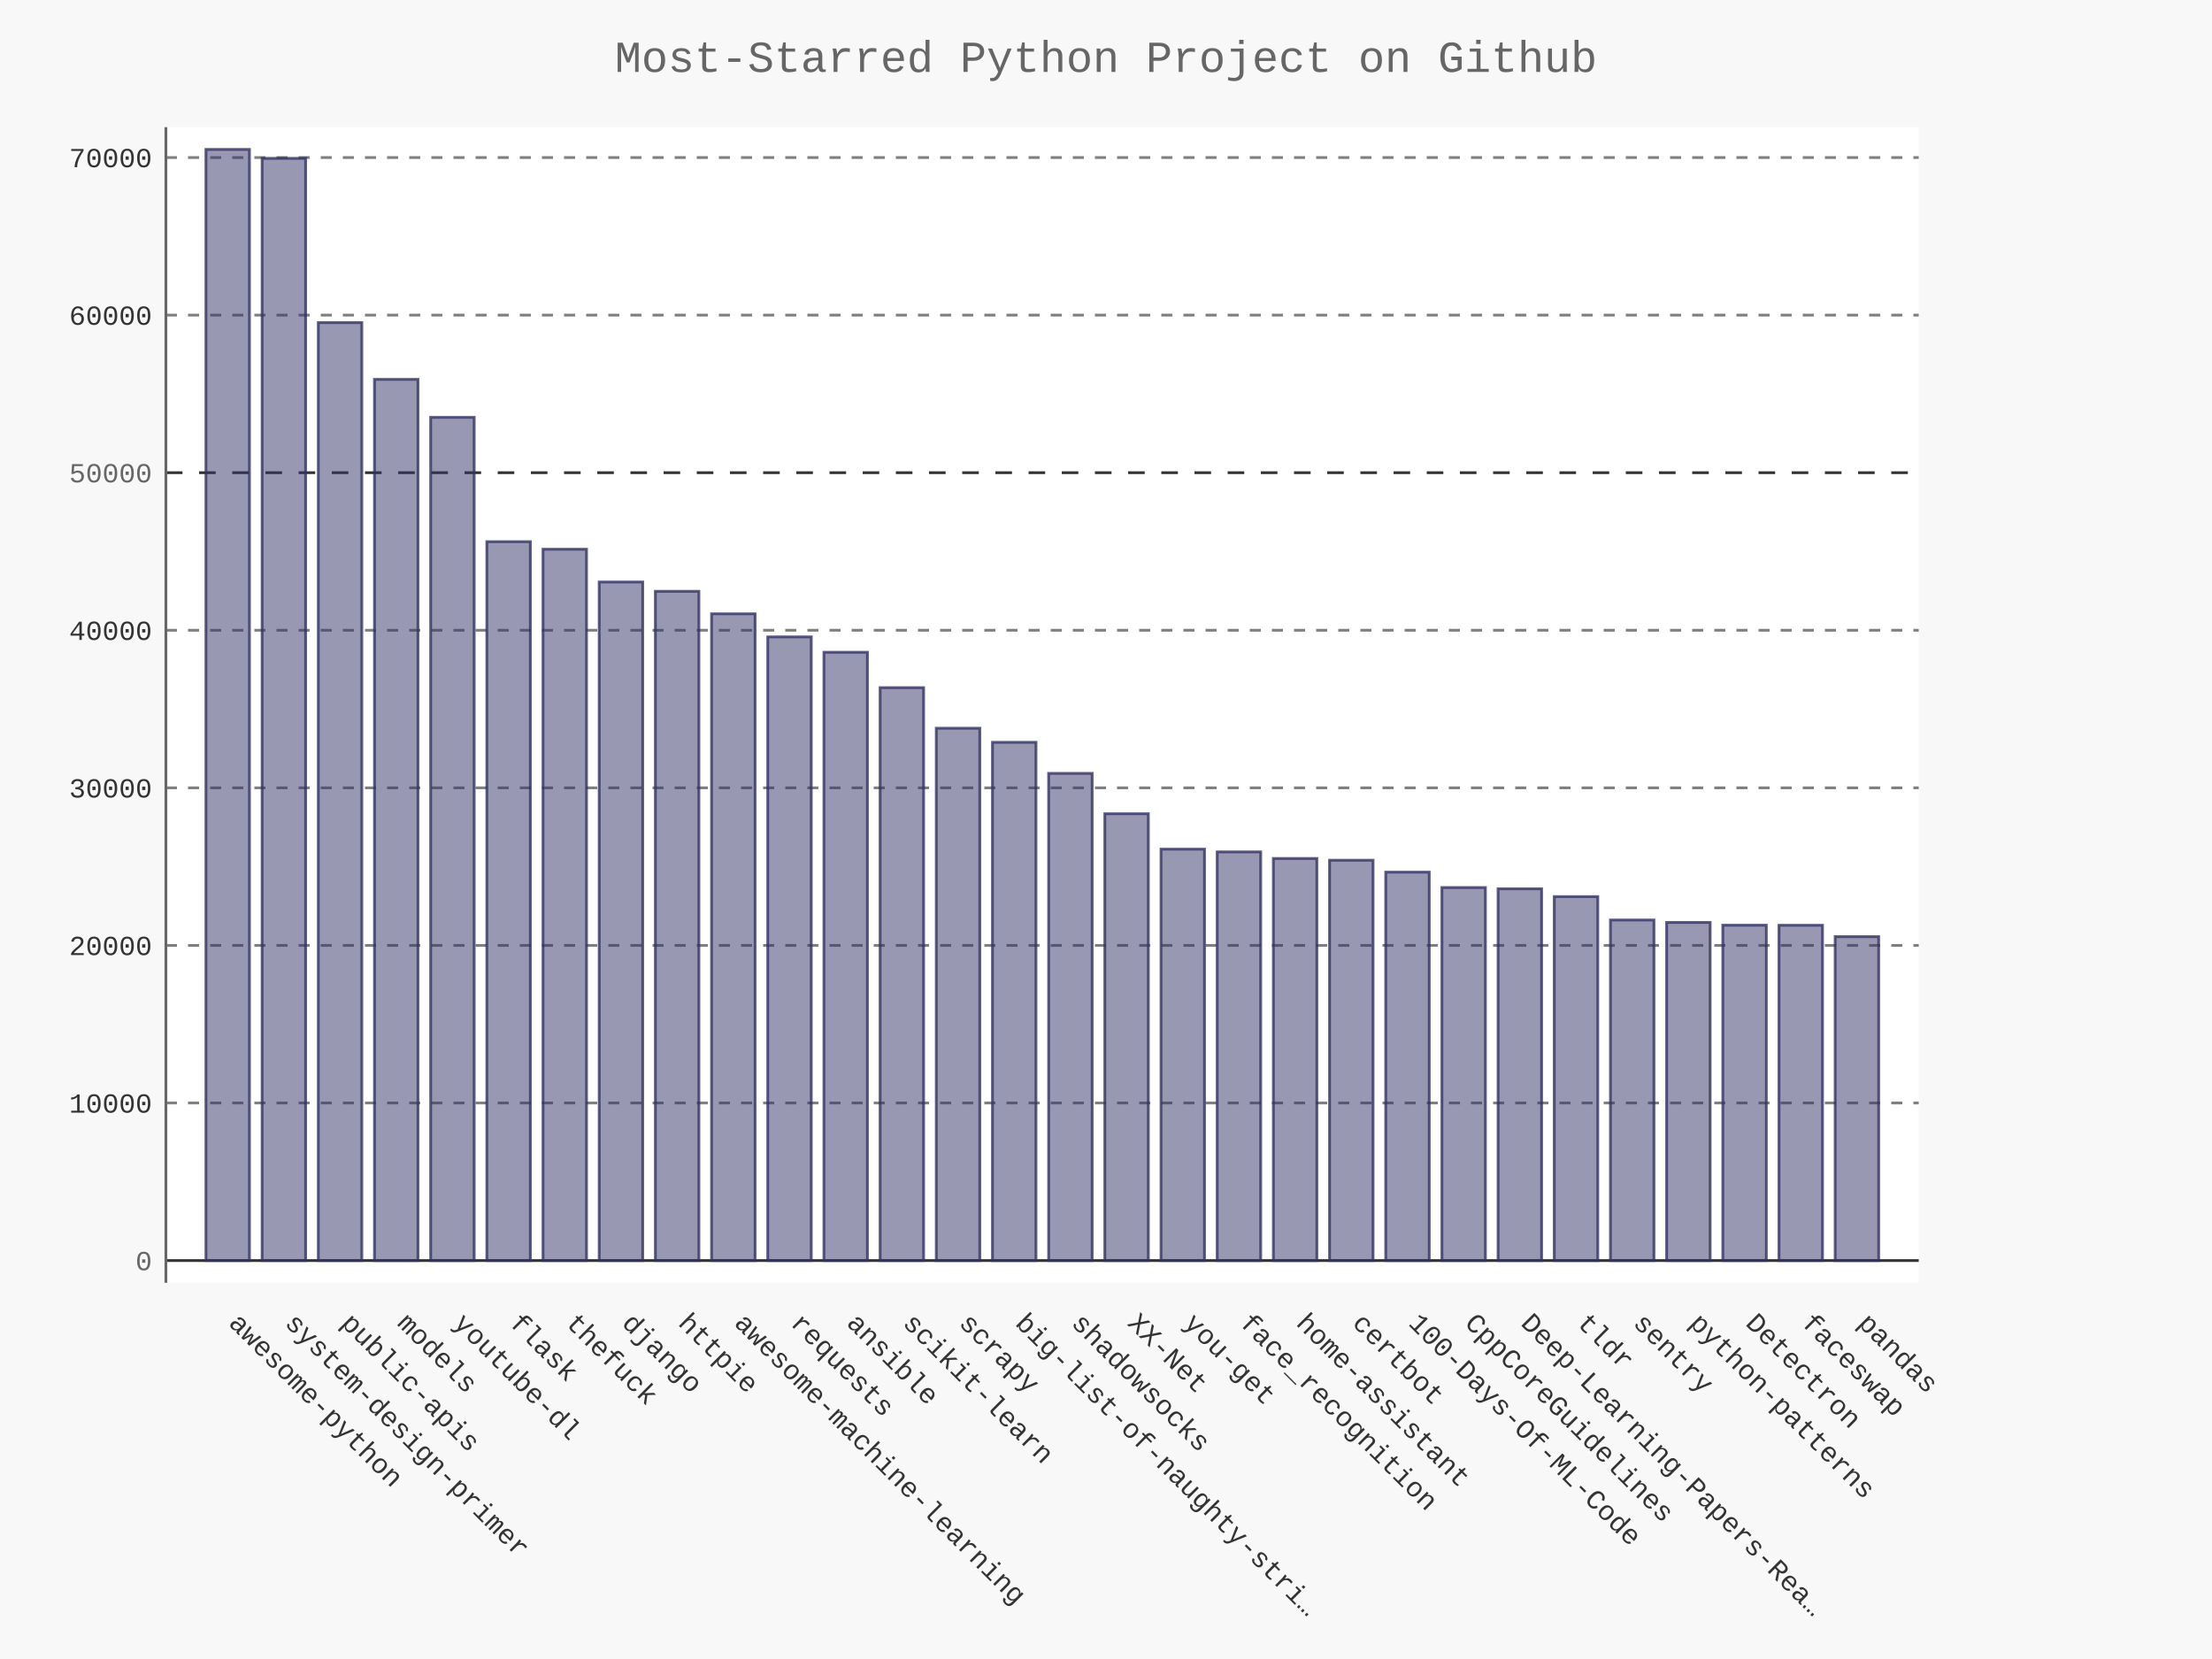
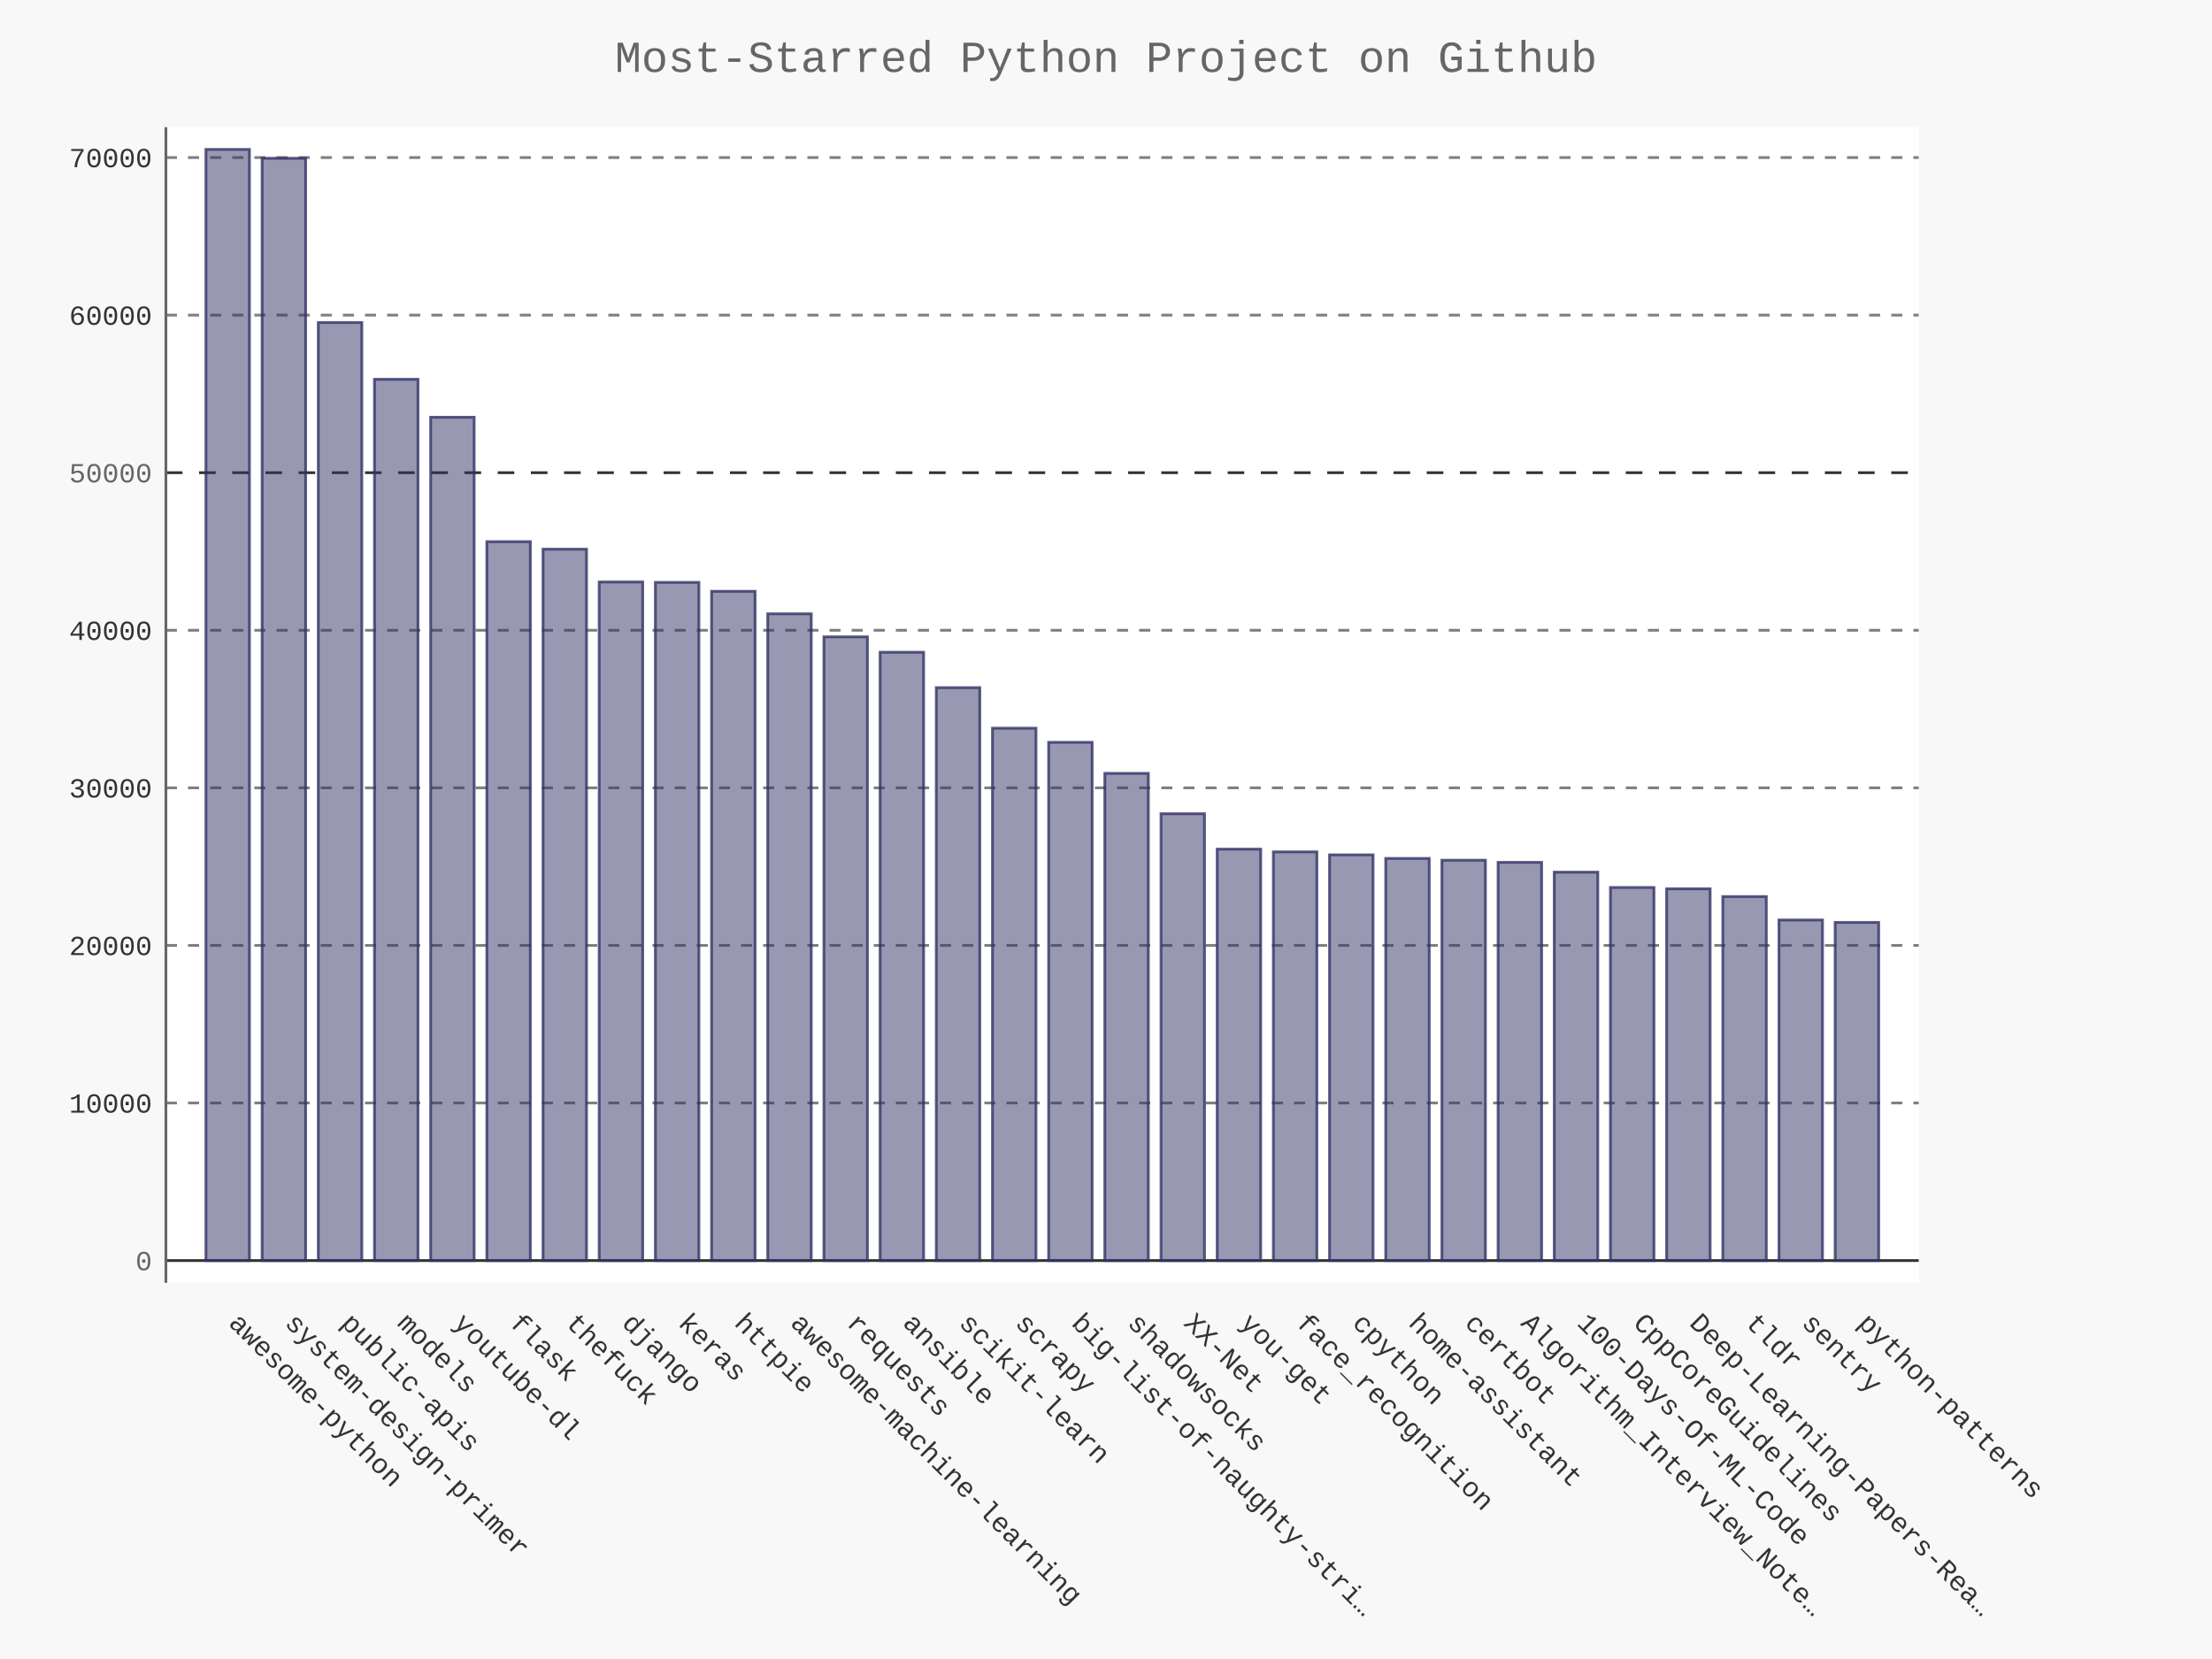
- <svg xmlns="http://www.w3.org/2000/svg" id="chart-bd0136fa-9e84-4f5e-82d7-789280a4d498" class="pygal-chart" viewBox="0 0 800 600">
+ <svg xmlns="http://www.w3.org/2000/svg" id="chart-9554c1b1-0dab-4de2-a1eb-2744fc9b051c" class="pygal-chart" viewBox="0 0 800 600">
  <defs>
-     <style type="text/css">#chart-bd0136fa-9e84-4f5e-82d7-789280a4d498{-webkit-user-select:none;-webkit-font-smoothing:antialiased;font-family:Consolas,"Liberation Mono",Menlo,Courier,monospace}#chart-bd0136fa-9e84-4f5e-82d7-789280a4d498 .title{font-family:Consolas,"Liberation Mono",Menlo,Courier,monospace;font-size:16px}#chart-bd0136fa-9e84-4f5e-82d7-789280a4d498 .legends .legend text{font-family:Consolas,"Liberation Mono",Menlo,Courier,monospace;font-size:14px}#chart-bd0136fa-9e84-4f5e-82d7-789280a4d498 .axis text{font-family:Consolas,"Liberation Mono",Menlo,Courier,monospace;font-size:10px}#chart-bd0136fa-9e84-4f5e-82d7-789280a4d498 .axis text.major{font-family:Consolas,"Liberation Mono",Menlo,Courier,monospace;font-size:10px}#chart-bd0136fa-9e84-4f5e-82d7-789280a4d498 .text-overlay text.value{font-family:Consolas,"Liberation Mono",Menlo,Courier,monospace;font-size:16px}#chart-bd0136fa-9e84-4f5e-82d7-789280a4d498 .text-overlay text.label{font-family:Consolas,"Liberation Mono",Menlo,Courier,monospace;font-size:10px}#chart-bd0136fa-9e84-4f5e-82d7-789280a4d498 .tooltip{font-family:Consolas,"Liberation Mono",Menlo,Courier,monospace;font-size:14px}#chart-bd0136fa-9e84-4f5e-82d7-789280a4d498 text.no_data{font-family:Consolas,"Liberation Mono",Menlo,Courier,monospace;font-size:64px}
- #chart-bd0136fa-9e84-4f5e-82d7-789280a4d498{background-color:#f8f8f8}#chart-bd0136fa-9e84-4f5e-82d7-789280a4d498 path,#chart-bd0136fa-9e84-4f5e-82d7-789280a4d498 line,#chart-bd0136fa-9e84-4f5e-82d7-789280a4d498 rect,#chart-bd0136fa-9e84-4f5e-82d7-789280a4d498 circle{-webkit-transition:250ms ease-in;-moz-transition:250ms ease-in;transition:250ms ease-in}#chart-bd0136fa-9e84-4f5e-82d7-789280a4d498 .graph &gt; .background{fill:#f8f8f8}#chart-bd0136fa-9e84-4f5e-82d7-789280a4d498 .plot &gt; .background{fill:#ffffff}#chart-bd0136fa-9e84-4f5e-82d7-789280a4d498 .graph{fill:#333}#chart-bd0136fa-9e84-4f5e-82d7-789280a4d498 text.no_data{fill:#666}#chart-bd0136fa-9e84-4f5e-82d7-789280a4d498 .title{fill:#666}#chart-bd0136fa-9e84-4f5e-82d7-789280a4d498 .legends .legend text{fill:#333}#chart-bd0136fa-9e84-4f5e-82d7-789280a4d498 .legends .legend:hover text{fill:#666}#chart-bd0136fa-9e84-4f5e-82d7-789280a4d498 .axis .line{stroke:#666}#chart-bd0136fa-9e84-4f5e-82d7-789280a4d498 .axis .guide.line{stroke:rgba(0,0,0,0.5)}#chart-bd0136fa-9e84-4f5e-82d7-789280a4d498 .axis .major.line{stroke:#333}#chart-bd0136fa-9e84-4f5e-82d7-789280a4d498 .axis text.major{fill:#666}#chart-bd0136fa-9e84-4f5e-82d7-789280a4d498 .axis.y .guides:hover .guide.line,#chart-bd0136fa-9e84-4f5e-82d7-789280a4d498 .line-graph .axis.x .guides:hover .guide.line,#chart-bd0136fa-9e84-4f5e-82d7-789280a4d498 .stackedline-graph .axis.x .guides:hover .guide.line,#chart-bd0136fa-9e84-4f5e-82d7-789280a4d498 .xy-graph .axis.x .guides:hover .guide.line{stroke:#666}#chart-bd0136fa-9e84-4f5e-82d7-789280a4d498 .axis .guides:hover text{fill:#666}#chart-bd0136fa-9e84-4f5e-82d7-789280a4d498 .reactive{fill-opacity:.5;stroke-opacity:.8}#chart-bd0136fa-9e84-4f5e-82d7-789280a4d498 .ci{stroke:#333}#chart-bd0136fa-9e84-4f5e-82d7-789280a4d498 .reactive.active,#chart-bd0136fa-9e84-4f5e-82d7-789280a4d498 .active .reactive{fill-opacity:.9;stroke-opacity:.9;stroke-width:4}#chart-bd0136fa-9e84-4f5e-82d7-789280a4d498 .ci .reactive.active{stroke-width:1.5}#chart-bd0136fa-9e84-4f5e-82d7-789280a4d498 .series text{fill:#666}#chart-bd0136fa-9e84-4f5e-82d7-789280a4d498 .tooltip rect{fill:#ffffff;stroke:#666;-webkit-transition:opacity 250ms ease-in;-moz-transition:opacity 250ms ease-in;transition:opacity 250ms ease-in}#chart-bd0136fa-9e84-4f5e-82d7-789280a4d498 .tooltip .label{fill:#333}#chart-bd0136fa-9e84-4f5e-82d7-789280a4d498 .tooltip .label{fill:#333}#chart-bd0136fa-9e84-4f5e-82d7-789280a4d498 .tooltip .legend{font-size:.8em;fill:rgba(0,0,0,0.5)}#chart-bd0136fa-9e84-4f5e-82d7-789280a4d498 .tooltip .x_label{font-size:.6em;fill:#666}#chart-bd0136fa-9e84-4f5e-82d7-789280a4d498 .tooltip .xlink{font-size:.5em;text-decoration:underline}#chart-bd0136fa-9e84-4f5e-82d7-789280a4d498 .tooltip .value{font-size:1.5em}#chart-bd0136fa-9e84-4f5e-82d7-789280a4d498 .bound{font-size:.5em}#chart-bd0136fa-9e84-4f5e-82d7-789280a4d498 .max-value{font-size:.75em;fill:rgba(0,0,0,0.5)}#chart-bd0136fa-9e84-4f5e-82d7-789280a4d498 .map-element{fill:#ffffff;stroke:rgba(0,0,0,0.5) !important}#chart-bd0136fa-9e84-4f5e-82d7-789280a4d498 .map-element .reactive{fill-opacity:inherit;stroke-opacity:inherit}#chart-bd0136fa-9e84-4f5e-82d7-789280a4d498 .color-0,#chart-bd0136fa-9e84-4f5e-82d7-789280a4d498 .color-0 a:visited{stroke:#333366;fill:#333366}#chart-bd0136fa-9e84-4f5e-82d7-789280a4d498 .text-overlay .color-0 text{fill:black}
- #chart-bd0136fa-9e84-4f5e-82d7-789280a4d498 text.no_data{text-anchor:middle}#chart-bd0136fa-9e84-4f5e-82d7-789280a4d498 .guide.line{fill:none}#chart-bd0136fa-9e84-4f5e-82d7-789280a4d498 .centered{text-anchor:middle}#chart-bd0136fa-9e84-4f5e-82d7-789280a4d498 .title{text-anchor:middle}#chart-bd0136fa-9e84-4f5e-82d7-789280a4d498 .legends .legend text{fill-opacity:1}#chart-bd0136fa-9e84-4f5e-82d7-789280a4d498 .axis.x text{text-anchor:middle}#chart-bd0136fa-9e84-4f5e-82d7-789280a4d498 .axis.x:not(.web) text[transform]{text-anchor:start}#chart-bd0136fa-9e84-4f5e-82d7-789280a4d498 .axis.x:not(.web) text[transform].backwards{text-anchor:end}#chart-bd0136fa-9e84-4f5e-82d7-789280a4d498 .axis.y text{text-anchor:end}#chart-bd0136fa-9e84-4f5e-82d7-789280a4d498 .axis.y text[transform].backwards{text-anchor:start}#chart-bd0136fa-9e84-4f5e-82d7-789280a4d498 .axis.y2 text{text-anchor:start}#chart-bd0136fa-9e84-4f5e-82d7-789280a4d498 .axis.y2 text[transform].backwards{text-anchor:end}#chart-bd0136fa-9e84-4f5e-82d7-789280a4d498 .axis .guide.line{stroke-dasharray:4,4}#chart-bd0136fa-9e84-4f5e-82d7-789280a4d498 .axis .major.guide.line{stroke-dasharray:6,6}#chart-bd0136fa-9e84-4f5e-82d7-789280a4d498 .horizontal .axis.y .guide.line,#chart-bd0136fa-9e84-4f5e-82d7-789280a4d498 .horizontal .axis.y2 .guide.line,#chart-bd0136fa-9e84-4f5e-82d7-789280a4d498 .vertical .axis.x .guide.line{opacity:0}#chart-bd0136fa-9e84-4f5e-82d7-789280a4d498 .horizontal .axis.always_show .guide.line,#chart-bd0136fa-9e84-4f5e-82d7-789280a4d498 .vertical .axis.always_show .guide.line{opacity:1 !important}#chart-bd0136fa-9e84-4f5e-82d7-789280a4d498 .axis.y .guides:hover .guide.line,#chart-bd0136fa-9e84-4f5e-82d7-789280a4d498 .axis.y2 .guides:hover .guide.line,#chart-bd0136fa-9e84-4f5e-82d7-789280a4d498 .axis.x .guides:hover .guide.line{opacity:1}#chart-bd0136fa-9e84-4f5e-82d7-789280a4d498 .axis .guides:hover text{opacity:1}#chart-bd0136fa-9e84-4f5e-82d7-789280a4d498 .nofill{fill:none}#chart-bd0136fa-9e84-4f5e-82d7-789280a4d498 .subtle-fill{fill-opacity:.2}#chart-bd0136fa-9e84-4f5e-82d7-789280a4d498 .dot{stroke-width:1px;fill-opacity:1}#chart-bd0136fa-9e84-4f5e-82d7-789280a4d498 .dot.active{stroke-width:5px}#chart-bd0136fa-9e84-4f5e-82d7-789280a4d498 .dot.negative{fill:transparent}#chart-bd0136fa-9e84-4f5e-82d7-789280a4d498 text,#chart-bd0136fa-9e84-4f5e-82d7-789280a4d498 tspan{stroke:none !important}#chart-bd0136fa-9e84-4f5e-82d7-789280a4d498 .series text.active{opacity:1}#chart-bd0136fa-9e84-4f5e-82d7-789280a4d498 .tooltip rect{fill-opacity:.95;stroke-width:.5}#chart-bd0136fa-9e84-4f5e-82d7-789280a4d498 .tooltip text{fill-opacity:1}#chart-bd0136fa-9e84-4f5e-82d7-789280a4d498 .showable{visibility:hidden}#chart-bd0136fa-9e84-4f5e-82d7-789280a4d498 .showable.shown{visibility:visible}#chart-bd0136fa-9e84-4f5e-82d7-789280a4d498 .gauge-background{fill:rgba(229,229,229,1);stroke:none}#chart-bd0136fa-9e84-4f5e-82d7-789280a4d498 .bg-lines{stroke:#f8f8f8;stroke-width:2px}</style>
+     <style type="text/css">#chart-9554c1b1-0dab-4de2-a1eb-2744fc9b051c{-webkit-user-select:none;-webkit-font-smoothing:antialiased;font-family:Consolas,"Liberation Mono",Menlo,Courier,monospace}#chart-9554c1b1-0dab-4de2-a1eb-2744fc9b051c .title{font-family:Consolas,"Liberation Mono",Menlo,Courier,monospace;font-size:16px}#chart-9554c1b1-0dab-4de2-a1eb-2744fc9b051c .legends .legend text{font-family:Consolas,"Liberation Mono",Menlo,Courier,monospace;font-size:14px}#chart-9554c1b1-0dab-4de2-a1eb-2744fc9b051c .axis text{font-family:Consolas,"Liberation Mono",Menlo,Courier,monospace;font-size:10px}#chart-9554c1b1-0dab-4de2-a1eb-2744fc9b051c .axis text.major{font-family:Consolas,"Liberation Mono",Menlo,Courier,monospace;font-size:10px}#chart-9554c1b1-0dab-4de2-a1eb-2744fc9b051c .text-overlay text.value{font-family:Consolas,"Liberation Mono",Menlo,Courier,monospace;font-size:16px}#chart-9554c1b1-0dab-4de2-a1eb-2744fc9b051c .text-overlay text.label{font-family:Consolas,"Liberation Mono",Menlo,Courier,monospace;font-size:10px}#chart-9554c1b1-0dab-4de2-a1eb-2744fc9b051c .tooltip{font-family:Consolas,"Liberation Mono",Menlo,Courier,monospace;font-size:14px}#chart-9554c1b1-0dab-4de2-a1eb-2744fc9b051c text.no_data{font-family:Consolas,"Liberation Mono",Menlo,Courier,monospace;font-size:64px}
+ #chart-9554c1b1-0dab-4de2-a1eb-2744fc9b051c{background-color:#f8f8f8}#chart-9554c1b1-0dab-4de2-a1eb-2744fc9b051c path,#chart-9554c1b1-0dab-4de2-a1eb-2744fc9b051c line,#chart-9554c1b1-0dab-4de2-a1eb-2744fc9b051c rect,#chart-9554c1b1-0dab-4de2-a1eb-2744fc9b051c circle{-webkit-transition:250ms ease-in;-moz-transition:250ms ease-in;transition:250ms ease-in}#chart-9554c1b1-0dab-4de2-a1eb-2744fc9b051c .graph &gt; .background{fill:#f8f8f8}#chart-9554c1b1-0dab-4de2-a1eb-2744fc9b051c .plot &gt; .background{fill:#ffffff}#chart-9554c1b1-0dab-4de2-a1eb-2744fc9b051c .graph{fill:#333}#chart-9554c1b1-0dab-4de2-a1eb-2744fc9b051c text.no_data{fill:#666}#chart-9554c1b1-0dab-4de2-a1eb-2744fc9b051c .title{fill:#666}#chart-9554c1b1-0dab-4de2-a1eb-2744fc9b051c .legends .legend text{fill:#333}#chart-9554c1b1-0dab-4de2-a1eb-2744fc9b051c .legends .legend:hover text{fill:#666}#chart-9554c1b1-0dab-4de2-a1eb-2744fc9b051c .axis .line{stroke:#666}#chart-9554c1b1-0dab-4de2-a1eb-2744fc9b051c .axis .guide.line{stroke:rgba(0,0,0,0.5)}#chart-9554c1b1-0dab-4de2-a1eb-2744fc9b051c .axis .major.line{stroke:#333}#chart-9554c1b1-0dab-4de2-a1eb-2744fc9b051c .axis text.major{fill:#666}#chart-9554c1b1-0dab-4de2-a1eb-2744fc9b051c .axis.y .guides:hover .guide.line,#chart-9554c1b1-0dab-4de2-a1eb-2744fc9b051c .line-graph .axis.x .guides:hover .guide.line,#chart-9554c1b1-0dab-4de2-a1eb-2744fc9b051c .stackedline-graph .axis.x .guides:hover .guide.line,#chart-9554c1b1-0dab-4de2-a1eb-2744fc9b051c .xy-graph .axis.x .guides:hover .guide.line{stroke:#666}#chart-9554c1b1-0dab-4de2-a1eb-2744fc9b051c .axis .guides:hover text{fill:#666}#chart-9554c1b1-0dab-4de2-a1eb-2744fc9b051c .reactive{fill-opacity:.5;stroke-opacity:.8}#chart-9554c1b1-0dab-4de2-a1eb-2744fc9b051c .ci{stroke:#333}#chart-9554c1b1-0dab-4de2-a1eb-2744fc9b051c .reactive.active,#chart-9554c1b1-0dab-4de2-a1eb-2744fc9b051c .active .reactive{fill-opacity:.9;stroke-opacity:.9;stroke-width:4}#chart-9554c1b1-0dab-4de2-a1eb-2744fc9b051c .ci .reactive.active{stroke-width:1.5}#chart-9554c1b1-0dab-4de2-a1eb-2744fc9b051c .series text{fill:#666}#chart-9554c1b1-0dab-4de2-a1eb-2744fc9b051c .tooltip rect{fill:#ffffff;stroke:#666;-webkit-transition:opacity 250ms ease-in;-moz-transition:opacity 250ms ease-in;transition:opacity 250ms ease-in}#chart-9554c1b1-0dab-4de2-a1eb-2744fc9b051c .tooltip .label{fill:#333}#chart-9554c1b1-0dab-4de2-a1eb-2744fc9b051c .tooltip .label{fill:#333}#chart-9554c1b1-0dab-4de2-a1eb-2744fc9b051c .tooltip .legend{font-size:.8em;fill:rgba(0,0,0,0.5)}#chart-9554c1b1-0dab-4de2-a1eb-2744fc9b051c .tooltip .x_label{font-size:.6em;fill:#666}#chart-9554c1b1-0dab-4de2-a1eb-2744fc9b051c .tooltip .xlink{font-size:.5em;text-decoration:underline}#chart-9554c1b1-0dab-4de2-a1eb-2744fc9b051c .tooltip .value{font-size:1.5em}#chart-9554c1b1-0dab-4de2-a1eb-2744fc9b051c .bound{font-size:.5em}#chart-9554c1b1-0dab-4de2-a1eb-2744fc9b051c .max-value{font-size:.75em;fill:rgba(0,0,0,0.5)}#chart-9554c1b1-0dab-4de2-a1eb-2744fc9b051c .map-element{fill:#ffffff;stroke:rgba(0,0,0,0.5) !important}#chart-9554c1b1-0dab-4de2-a1eb-2744fc9b051c .map-element .reactive{fill-opacity:inherit;stroke-opacity:inherit}#chart-9554c1b1-0dab-4de2-a1eb-2744fc9b051c .color-0,#chart-9554c1b1-0dab-4de2-a1eb-2744fc9b051c .color-0 a:visited{stroke:#333366;fill:#333366}#chart-9554c1b1-0dab-4de2-a1eb-2744fc9b051c .text-overlay .color-0 text{fill:black}
+ #chart-9554c1b1-0dab-4de2-a1eb-2744fc9b051c text.no_data{text-anchor:middle}#chart-9554c1b1-0dab-4de2-a1eb-2744fc9b051c .guide.line{fill:none}#chart-9554c1b1-0dab-4de2-a1eb-2744fc9b051c .centered{text-anchor:middle}#chart-9554c1b1-0dab-4de2-a1eb-2744fc9b051c .title{text-anchor:middle}#chart-9554c1b1-0dab-4de2-a1eb-2744fc9b051c .legends .legend text{fill-opacity:1}#chart-9554c1b1-0dab-4de2-a1eb-2744fc9b051c .axis.x text{text-anchor:middle}#chart-9554c1b1-0dab-4de2-a1eb-2744fc9b051c .axis.x:not(.web) text[transform]{text-anchor:start}#chart-9554c1b1-0dab-4de2-a1eb-2744fc9b051c .axis.x:not(.web) text[transform].backwards{text-anchor:end}#chart-9554c1b1-0dab-4de2-a1eb-2744fc9b051c .axis.y text{text-anchor:end}#chart-9554c1b1-0dab-4de2-a1eb-2744fc9b051c .axis.y text[transform].backwards{text-anchor:start}#chart-9554c1b1-0dab-4de2-a1eb-2744fc9b051c .axis.y2 text{text-anchor:start}#chart-9554c1b1-0dab-4de2-a1eb-2744fc9b051c .axis.y2 text[transform].backwards{text-anchor:end}#chart-9554c1b1-0dab-4de2-a1eb-2744fc9b051c .axis .guide.line{stroke-dasharray:4,4}#chart-9554c1b1-0dab-4de2-a1eb-2744fc9b051c .axis .major.guide.line{stroke-dasharray:6,6}#chart-9554c1b1-0dab-4de2-a1eb-2744fc9b051c .horizontal .axis.y .guide.line,#chart-9554c1b1-0dab-4de2-a1eb-2744fc9b051c .horizontal .axis.y2 .guide.line,#chart-9554c1b1-0dab-4de2-a1eb-2744fc9b051c .vertical .axis.x .guide.line{opacity:0}#chart-9554c1b1-0dab-4de2-a1eb-2744fc9b051c .horizontal .axis.always_show .guide.line,#chart-9554c1b1-0dab-4de2-a1eb-2744fc9b051c .vertical .axis.always_show .guide.line{opacity:1 !important}#chart-9554c1b1-0dab-4de2-a1eb-2744fc9b051c .axis.y .guides:hover .guide.line,#chart-9554c1b1-0dab-4de2-a1eb-2744fc9b051c .axis.y2 .guides:hover .guide.line,#chart-9554c1b1-0dab-4de2-a1eb-2744fc9b051c .axis.x .guides:hover .guide.line{opacity:1}#chart-9554c1b1-0dab-4de2-a1eb-2744fc9b051c .axis .guides:hover text{opacity:1}#chart-9554c1b1-0dab-4de2-a1eb-2744fc9b051c .nofill{fill:none}#chart-9554c1b1-0dab-4de2-a1eb-2744fc9b051c .subtle-fill{fill-opacity:.2}#chart-9554c1b1-0dab-4de2-a1eb-2744fc9b051c .dot{stroke-width:1px;fill-opacity:1}#chart-9554c1b1-0dab-4de2-a1eb-2744fc9b051c .dot.active{stroke-width:5px}#chart-9554c1b1-0dab-4de2-a1eb-2744fc9b051c .dot.negative{fill:transparent}#chart-9554c1b1-0dab-4de2-a1eb-2744fc9b051c text,#chart-9554c1b1-0dab-4de2-a1eb-2744fc9b051c tspan{stroke:none !important}#chart-9554c1b1-0dab-4de2-a1eb-2744fc9b051c .series text.active{opacity:1}#chart-9554c1b1-0dab-4de2-a1eb-2744fc9b051c .tooltip rect{fill-opacity:.95;stroke-width:.5}#chart-9554c1b1-0dab-4de2-a1eb-2744fc9b051c .tooltip text{fill-opacity:1}#chart-9554c1b1-0dab-4de2-a1eb-2744fc9b051c .showable{visibility:hidden}#chart-9554c1b1-0dab-4de2-a1eb-2744fc9b051c .showable.shown{visibility:visible}#chart-9554c1b1-0dab-4de2-a1eb-2744fc9b051c .gauge-background{fill:rgba(229,229,229,1);stroke:none}#chart-9554c1b1-0dab-4de2-a1eb-2744fc9b051c .bg-lines{stroke:#f8f8f8;stroke-width:2px}</style>
  </defs>
  <g class="graph bar-graph vertical">
    <rect class="background" height="600" width="800" x="0" y="0" />
    <g class="plot" transform="translate(60, 46)">
      <rect class="background" height="417.934" width="633.934" x="0" y="0" />
      <g class="axis y always_show">
        <g class="guides">
          <path class="axis major line" d="M0 409.897 h633.934" />
          <text class="major" x="-5" y="413.397">0</text>
        </g>
        <g class="guides">
          <path class="guide line" d="M0 352.908 h633.934" />
          <text class="" x="-5" y="356.408">10000</text>
        </g>
        <g class="guides">
          <path class="guide line" d="M0 295.92 h633.934" />
          <text class="" x="-5" y="299.42">20000</text>
        </g>
        <g class="guides">
          <path class="guide line" d="M0 238.932 h633.934" />
          <text class="" x="-5" y="242.432">30000</text>
        </g>
        <g class="guides">
          <path class="guide line" d="M0 181.943 h633.934" />
          <text class="" x="-5" y="185.443">40000</text>
        </g>
        <g class="guides">
          <path class="major guide line" d="M0 124.955 h633.934" />
          <text class="major" x="-5" y="128.455">50000</text>
        </g>
        <g class="guides">
          <path class="guide line" d="M0 67.966 h633.934" />
          <text class="" x="-5" y="71.466">60000</text>
        </g>
        <g class="guides">
          <path class="guide line" d="M0 10.978 h633.934" />
          <text class="" x="-5" y="14.478">70000</text>
        </g>
      </g>
      <g class="axis x">
        <path class="line" d="M0 0 v417.934" />
        <g class="guides">
          <path class="guide line" d="M22.35 0 v417.934" />
          <text class="" x="22.35" y="432.934" transform="rotate(45 22.35024 432.934)">awesome-python</text>
        </g>
        <g class="guides">
          <path class="guide line" d="M42.669 0 v417.934" />
          <text class="" x="42.669" y="432.934" transform="rotate(45 42.66863 432.934)">system-design-primer</text>
        </g>
        <g class="guides">
          <path class="guide line" d="M62.987 0 v417.934" />
          <text class="" x="62.987" y="432.934" transform="rotate(45 62.98703 432.934)">public-apis</text>
        </g>
        <g class="guides">
          <path class="guide line" d="M83.305 0 v417.934" />
          <text class="" x="83.305" y="432.934" transform="rotate(45 83.30543 432.934)">models</text>
        </g>
        <g class="guides">
          <path class="guide line" d="M103.624 0 v417.934" />
          <text class="" x="103.624" y="432.934" transform="rotate(45 103.6238 432.934)">youtube-dl</text>
        </g>
        <g class="guides">
          <path class="guide line" d="M123.942 0 v417.934" />
          <text class="" x="123.942" y="432.934" transform="rotate(45 123.9422 432.934)">flask</text>
        </g>
        <g class="guides">
          <path class="guide line" d="M144.261 0 v417.934" />
          <text class="" x="144.261" y="432.934" transform="rotate(45 144.2606 432.934)">thefuck</text>
        </g>
        <g class="guides">
          <path class="guide line" d="M164.579 0 v417.934" />
          <text class="" x="164.579" y="432.934" transform="rotate(45 164.579 432.934)">django</text>
        </g>
        <g class="guides">
          <path class="guide line" d="M184.897 0 v417.934" />
-           <text class="" x="184.897" y="432.934" transform="rotate(45 184.8974 432.934)">httpie</text>
+           <text class="" x="184.897" y="432.934" transform="rotate(45 184.8974 432.934)">keras</text>
        </g>
        <g class="guides">
          <path class="guide line" d="M205.216 0 v417.934" />
-           <text class="" x="205.216" y="432.934" transform="rotate(45 205.2158 432.934)">awesome-machine-learning</text>
+           <text class="" x="205.216" y="432.934" transform="rotate(45 205.2158 432.934)">httpie</text>
        </g>
        <g class="guides">
          <path class="guide line" d="M225.534 0 v417.934" />
-           <text class="" x="225.534" y="432.934" transform="rotate(45 225.5342 432.934)">requests</text>
+           <text class="" x="225.534" y="432.934" transform="rotate(45 225.5342 432.934)">awesome-machine-learning</text>
        </g>
        <g class="guides">
          <path class="guide line" d="M245.853 0 v417.934" />
-           <text class="" x="245.853" y="432.934" transform="rotate(45 245.8526 432.934)">ansible</text>
+           <text class="" x="245.853" y="432.934" transform="rotate(45 245.8526 432.934)">requests</text>
        </g>
        <g class="guides">
          <path class="guide line" d="M266.171 0 v417.934" />
-           <text class="" x="266.171" y="432.934" transform="rotate(45 266.171 432.934)">scikit-learn</text>
+           <text class="" x="266.171" y="432.934" transform="rotate(45 266.171 432.934)">ansible</text>
        </g>
        <g class="guides">
          <path class="guide line" d="M286.489 0 v417.934" />
-           <text class="" x="286.489" y="432.934" transform="rotate(45 286.4894 432.934)">scrapy</text>
+           <text class="" x="286.489" y="432.934" transform="rotate(45 286.4894 432.934)">scikit-learn</text>
        </g>
        <g class="guides">
          <path class="guide line" d="M306.808 0 v417.934" />
-           <text class="" x="306.808" y="432.934" transform="rotate(45 306.8078 432.934)">big-list-of-naughty-stri…</text>
+           <text class="" x="306.808" y="432.934" transform="rotate(45 306.8078 432.934)">scrapy</text>
        </g>
        <g class="guides">
          <path class="guide line" d="M327.126 0 v417.934" />
-           <text class="" x="327.126" y="432.934" transform="rotate(45 327.1262 432.934)">shadowsocks</text>
+           <text class="" x="327.126" y="432.934" transform="rotate(45 327.1262 432.934)">big-list-of-naughty-stri…</text>
        </g>
        <g class="guides">
          <path class="guide line" d="M347.445 0 v417.934" />
-           <text class="" x="347.445" y="432.934" transform="rotate(45 347.4446 432.934)">XX-Net</text>
+           <text class="" x="347.445" y="432.934" transform="rotate(45 347.4446 432.934)">shadowsocks</text>
        </g>
        <g class="guides">
          <path class="guide line" d="M367.763 0 v417.934" />
-           <text class="" x="367.763" y="432.934" transform="rotate(45 367.763 432.934)">you-get</text>
+           <text class="" x="367.763" y="432.934" transform="rotate(45 367.763 432.934)">XX-Net</text>
        </g>
        <g class="guides">
          <path class="guide line" d="M388.081 0 v417.934" />
-           <text class="" x="388.081" y="432.934" transform="rotate(45 388.0814 432.934)">face_recognition</text>
+           <text class="" x="388.081" y="432.934" transform="rotate(45 388.0814 432.934)">you-get</text>
        </g>
        <g class="guides">
          <path class="guide line" d="M408.4 0 v417.934" />
-           <text class="" x="408.4" y="432.934" transform="rotate(45 408.3998 432.934)">home-assistant</text>
+           <text class="" x="408.4" y="432.934" transform="rotate(45 408.3998 432.934)">face_recognition</text>
        </g>
        <g class="guides">
          <path class="guide line" d="M428.718 0 v417.934" />
-           <text class="" x="428.718" y="432.934" transform="rotate(45 428.7182 432.934)">certbot</text>
+           <text class="" x="428.718" y="432.934" transform="rotate(45 428.7182 432.934)">cpython</text>
        </g>
        <g class="guides">
          <path class="guide line" d="M449.037 0 v417.934" />
-           <text class="" x="449.037" y="432.934" transform="rotate(45 449.0366 432.934)">100-Days-Of-ML-Code</text>
+           <text class="" x="449.037" y="432.934" transform="rotate(45 449.0366 432.934)">home-assistant</text>
        </g>
        <g class="guides">
          <path class="guide line" d="M469.355 0 v417.934" />
-           <text class="" x="469.355" y="432.934" transform="rotate(45 469.355 432.934)">CppCoreGuidelines</text>
+           <text class="" x="469.355" y="432.934" transform="rotate(45 469.355 432.934)">certbot</text>
        </g>
        <g class="guides">
          <path class="guide line" d="M489.673 0 v417.934" />
-           <text class="" x="489.673" y="432.934" transform="rotate(45 489.6734 432.934)">Deep-Learning-Papers-Rea…</text>
+           <text class="" x="489.673" y="432.934" transform="rotate(45 489.6734 432.934)">Algorithm_Interview_Note…</text>
        </g>
        <g class="guides">
          <path class="guide line" d="M509.992 0 v417.934" />
-           <text class="" x="509.992" y="432.934" transform="rotate(45 509.9918 432.934)">tldr</text>
+           <text class="" x="509.992" y="432.934" transform="rotate(45 509.9918 432.934)">100-Days-Of-ML-Code</text>
        </g>
        <g class="guides">
          <path class="guide line" d="M530.31 0 v417.934" />
-           <text class="" x="530.31" y="432.934" transform="rotate(45 530.3102 432.934)">sentry</text>
+           <text class="" x="530.31" y="432.934" transform="rotate(45 530.3102 432.934)">CppCoreGuidelines</text>
        </g>
        <g class="guides">
          <path class="guide line" d="M550.629 0 v417.934" />
-           <text class="" x="550.629" y="432.934" transform="rotate(45 550.6286 432.934)">python-patterns</text>
+           <text class="" x="550.629" y="432.934" transform="rotate(45 550.6286 432.934)">Deep-Learning-Papers-Rea…</text>
        </g>
        <g class="guides">
          <path class="guide line" d="M570.947 0 v417.934" />
-           <text class="" x="570.947" y="432.934" transform="rotate(45 570.947 432.934)">Detectron</text>
+           <text class="" x="570.947" y="432.934" transform="rotate(45 570.947 432.934)">tldr</text>
        </g>
        <g class="guides">
          <path class="guide line" d="M591.265 0 v417.934" />
-           <text class="" x="591.265" y="432.934" transform="rotate(45 591.2653 432.934)">faceswap</text>
+           <text class="" x="591.265" y="432.934" transform="rotate(45 591.2653 432.934)">sentry</text>
        </g>
        <g class="guides">
          <path class="guide line" d="M611.584 0 v417.934" />
-           <text class="" x="611.584" y="432.934" transform="rotate(45 611.5837 432.934)">pandas</text>
+           <text class="" x="611.584" y="432.934" transform="rotate(45 611.5837 432.934)">python-patterns</text>
        </g>
      </g>
      <g class="series serie-0 color-0">
        <g class="bars">
          <g class="bar">
            <rect class="rect reactive tooltip-trigger" height="401.86" rx="0" ry="0" width="15.735" x="14.483" y="8.037" />
          </g>
          <g class="bar">
-             <rect class="rect reactive tooltip-trigger" height="398.634" rx="0" ry="0" width="15.735" x="34.801" y="11.263" />
-           </g>
-           <g class="bar">
-             <rect class="rect reactive tooltip-trigger" height="339.224" rx="0" ry="0" width="15.735" x="55.12" y="70.673" />
-           </g>
-           <g class="bar">
-             <rect class="rect reactive tooltip-trigger" height="318.696" rx="0" ry="0" width="15.735" x="75.438" y="91.2" />
-           </g>
-           <g class="bar">
-             <rect class="rect reactive tooltip-trigger" height="304.956" rx="0" ry="0" width="15.735" x="95.757" y="104.94" />
-           </g>
-           <g class="bar">
-             <rect class="rect reactive tooltip-trigger" height="259.993" rx="0" ry="0" width="15.735" x="116.075" y="149.904" />
-           </g>
-           <g class="bar">
-             <rect class="rect reactive tooltip-trigger" height="257.263" rx="0" ry="0" width="15.735" x="136.393" y="152.634" />
-           </g>
-           <g class="bar">
-             <rect class="rect reactive tooltip-trigger" height="245.409" rx="0" ry="0" width="15.735" x="156.712" y="164.488" />
-           </g>
-           <g class="bar">
-             <rect class="rect reactive tooltip-trigger" height="242.041" rx="0" ry="0" width="15.735" x="177.03" y="167.856" />
-           </g>
-           <g class="bar">
-             <rect class="rect reactive tooltip-trigger" height="233.903" rx="0" ry="0" width="15.735" x="197.349" y="175.993" />
-           </g>
-           <g class="bar">
-             <rect class="rect reactive tooltip-trigger" height="225.56" rx="0" ry="0" width="15.735" x="217.667" y="184.337" />
-           </g>
-           <g class="bar">
-             <rect class="rect reactive tooltip-trigger" height="219.998" rx="0" ry="0" width="15.735" x="237.985" y="189.899" />
-           </g>
-           <g class="bar">
-             <rect class="rect reactive tooltip-trigger" height="207.199" rx="0" ry="0" width="15.735" x="258.304" y="202.698" />
-           </g>
-           <g class="bar">
-             <rect class="rect reactive tooltip-trigger" height="192.53" rx="0" ry="0" width="15.735" x="278.622" y="217.367" />
-           </g>
-           <g class="bar">
-             <rect class="rect reactive tooltip-trigger" height="187.429" rx="0" ry="0" width="15.735" x="298.941" y="222.468" />
-           </g>
-           <g class="bar">
-             <rect class="rect reactive tooltip-trigger" height="176.197" rx="0" ry="0" width="15.735" x="319.259" y="233.7" />
-           </g>
-           <g class="bar">
-             <rect class="rect reactive tooltip-trigger" height="161.596" rx="0" ry="0" width="15.735" x="339.577" y="248.3" />
-           </g>
-           <g class="bar">
-             <rect class="rect reactive tooltip-trigger" height="148.791" rx="0" ry="0" width="15.735" x="359.896" y="261.106" />
-           </g>
-           <g class="bar">
-             <rect class="rect reactive tooltip-trigger" height="147.799" rx="0" ry="0" width="15.735" x="380.214" y="262.097" />
-           </g>
-           <g class="bar">
-             <rect class="rect reactive tooltip-trigger" height="145.417" rx="0" ry="0" width="15.735" x="400.532" y="264.479" />
-           </g>
-           <g class="bar">
-             <rect class="rect reactive tooltip-trigger" height="144.785" rx="0" ry="0" width="15.735" x="420.851" y="265.112" />
-           </g>
-           <g class="bar">
-             <rect class="rect reactive tooltip-trigger" height="140.476" rx="0" ry="0" width="15.735" x="441.169" y="269.42" />
-           </g>
-           <g class="bar">
-             <rect class="rect reactive tooltip-trigger" height="134.909" rx="0" ry="0" width="15.735" x="461.488" y="274.988" />
-           </g>
-           <g class="bar">
-             <rect class="rect reactive tooltip-trigger" height="134.453" rx="0" ry="0" width="15.735" x="481.806" y="275.444" />
-           </g>
-           <g class="bar">
-             <rect class="rect reactive tooltip-trigger" height="131.626" rx="0" ry="0" width="15.735" x="502.124" y="278.271" />
-           </g>
-           <g class="bar">
-             <rect class="rect reactive tooltip-trigger" height="123.163" rx="0" ry="0" width="15.735" x="522.443" y="286.733" />
-           </g>
-           <g class="bar">
-             <rect class="rect reactive tooltip-trigger" height="122.291" rx="0" ry="0" width="15.735" x="542.761" y="287.605" />
-           </g>
-           <g class="bar">
-             <rect class="rect reactive tooltip-trigger" height="121.288" rx="0" ry="0" width="15.735" x="563.08" y="288.608" />
-           </g>
-           <g class="bar">
-             <rect class="rect reactive tooltip-trigger" height="121.266" rx="0" ry="0" width="15.735" x="583.398" y="288.631" />
-           </g>
-           <g class="bar">
-             <rect class="rect reactive tooltip-trigger" height="117.145" rx="0" ry="0" width="15.735" x="603.716" y="292.751" />
+             <rect class="rect reactive tooltip-trigger" height="398.657" rx="0" ry="0" width="15.735" x="34.801" y="11.24" />
+           </g>
+           <g class="bar">
+             <rect class="rect reactive tooltip-trigger" height="339.241" rx="0" ry="0" width="15.735" x="55.12" y="70.656" />
+           </g>
+           <g class="bar">
+             <rect class="rect reactive tooltip-trigger" height="318.719" rx="0" ry="0" width="15.735" x="75.438" y="91.178" />
+           </g>
+           <g class="bar">
+             <rect class="rect reactive tooltip-trigger" height="304.996" rx="0" ry="0" width="15.735" x="95.757" y="104.9" />
+           </g>
+           <g class="bar">
+             <rect class="rect reactive tooltip-trigger" height="259.998" rx="0" ry="0" width="15.735" x="116.075" y="149.898" />
+           </g>
+           <g class="bar">
+             <rect class="rect reactive tooltip-trigger" height="257.28" rx="0" ry="0" width="15.735" x="136.393" y="152.617" />
+           </g>
+           <g class="bar">
+             <rect class="rect reactive tooltip-trigger" height="245.421" rx="0" ry="0" width="15.735" x="156.712" y="164.476" />
+           </g>
+           <g class="bar">
+             <rect class="rect reactive tooltip-trigger" height="245.272" rx="0" ry="0" width="15.735" x="177.03" y="164.624" />
+           </g>
+           <g class="bar">
+             <rect class="rect reactive tooltip-trigger" height="242.041" rx="0" ry="0" width="15.735" x="197.349" y="167.856" />
+           </g>
+           <g class="bar">
+             <rect class="rect reactive tooltip-trigger" height="233.903" rx="0" ry="0" width="15.735" x="217.667" y="175.993" />
+           </g>
+           <g class="bar">
+             <rect class="rect reactive tooltip-trigger" height="225.577" rx="0" ry="0" width="15.735" x="237.985" y="184.319" />
+           </g>
+           <g class="bar">
+             <rect class="rect reactive tooltip-trigger" height="220.004" rx="0" ry="0" width="15.735" x="258.304" y="189.893" />
+           </g>
+           <g class="bar">
+             <rect class="rect reactive tooltip-trigger" height="207.204" rx="0" ry="0" width="15.735" x="278.622" y="202.693" />
+           </g>
+           <g class="bar">
+             <rect class="rect reactive tooltip-trigger" height="192.535" rx="0" ry="0" width="15.735" x="298.941" y="217.361" />
+           </g>
+           <g class="bar">
+             <rect class="rect reactive tooltip-trigger" height="187.429" rx="0" ry="0" width="15.735" x="319.259" y="222.468" />
+           </g>
+           <g class="bar">
+             <rect class="rect reactive tooltip-trigger" height="176.203" rx="0" ry="0" width="15.735" x="339.577" y="233.694" />
+           </g>
+           <g class="bar">
+             <rect class="rect reactive tooltip-trigger" height="161.602" rx="0" ry="0" width="15.735" x="359.896" y="248.295" />
+           </g>
+           <g class="bar">
+             <rect class="rect reactive tooltip-trigger" height="148.797" rx="0" ry="0" width="15.735" x="380.214" y="261.1" />
+           </g>
+           <g class="bar">
+             <rect class="rect reactive tooltip-trigger" height="147.811" rx="0" ry="0" width="15.735" x="400.532" y="262.086" />
+           </g>
+           <g class="bar">
+             <rect class="rect reactive tooltip-trigger" height="146.728" rx="0" ry="0" width="15.735" x="420.851" y="263.169" />
+           </g>
+           <g class="bar">
+             <rect class="rect reactive tooltip-trigger" height="145.434" rx="0" ry="0" width="15.735" x="441.169" y="264.462" />
+           </g>
+           <g class="bar">
+             <rect class="rect reactive tooltip-trigger" height="144.79" rx="0" ry="0" width="15.735" x="461.488" y="265.106" />
+           </g>
+           <g class="bar">
+             <rect class="rect reactive tooltip-trigger" height="144.01" rx="0" ry="0" width="15.735" x="481.806" y="265.887" />
+           </g>
+           <g class="bar">
+             <rect class="rect reactive tooltip-trigger" height="140.471" rx="0" ry="0" width="15.735" x="502.124" y="269.426" />
+           </g>
+           <g class="bar">
+             <rect class="rect reactive tooltip-trigger" height="134.932" rx="0" ry="0" width="15.735" x="522.443" y="274.965" />
+           </g>
+           <g class="bar">
+             <rect class="rect reactive tooltip-trigger" height="134.458" rx="0" ry="0" width="15.735" x="542.761" y="275.438" />
+           </g>
+           <g class="bar">
+             <rect class="rect reactive tooltip-trigger" height="131.638" rx="0" ry="0" width="15.735" x="563.08" y="278.259" />
+           </g>
+           <g class="bar">
+             <rect class="rect reactive tooltip-trigger" height="123.169" rx="0" ry="0" width="15.735" x="583.398" y="286.728" />
+           </g>
+           <g class="bar">
+             <rect class="rect reactive tooltip-trigger" height="122.291" rx="0" ry="0" width="15.735" x="603.716" y="287.605" />
          </g>
        </g>
      </g>
    </g>
    <g class="titles">
      <text class="title plot_title" x="400.0" y="26">Most-Starred Python Project on Github</text>
    </g>
    <g class="plot overlay" transform="translate(60, 46)">
      <g class="series serie-0 color-0" />
    </g>
    <g class="plot text-overlay" transform="translate(60, 46)">
      <g class="series serie-0 color-0" />
    </g>
    <g class="plot tooltip-overlay" transform="translate(60, 46)">
      <g class="tooltip" style="opacity: 0" transform="translate(0 0)">
        <rect class="tooltip-box" height="0" rx="0" ry="0" width="0" />
        <g class="text" />
      </g>
    </g>
  </g>
</svg>
